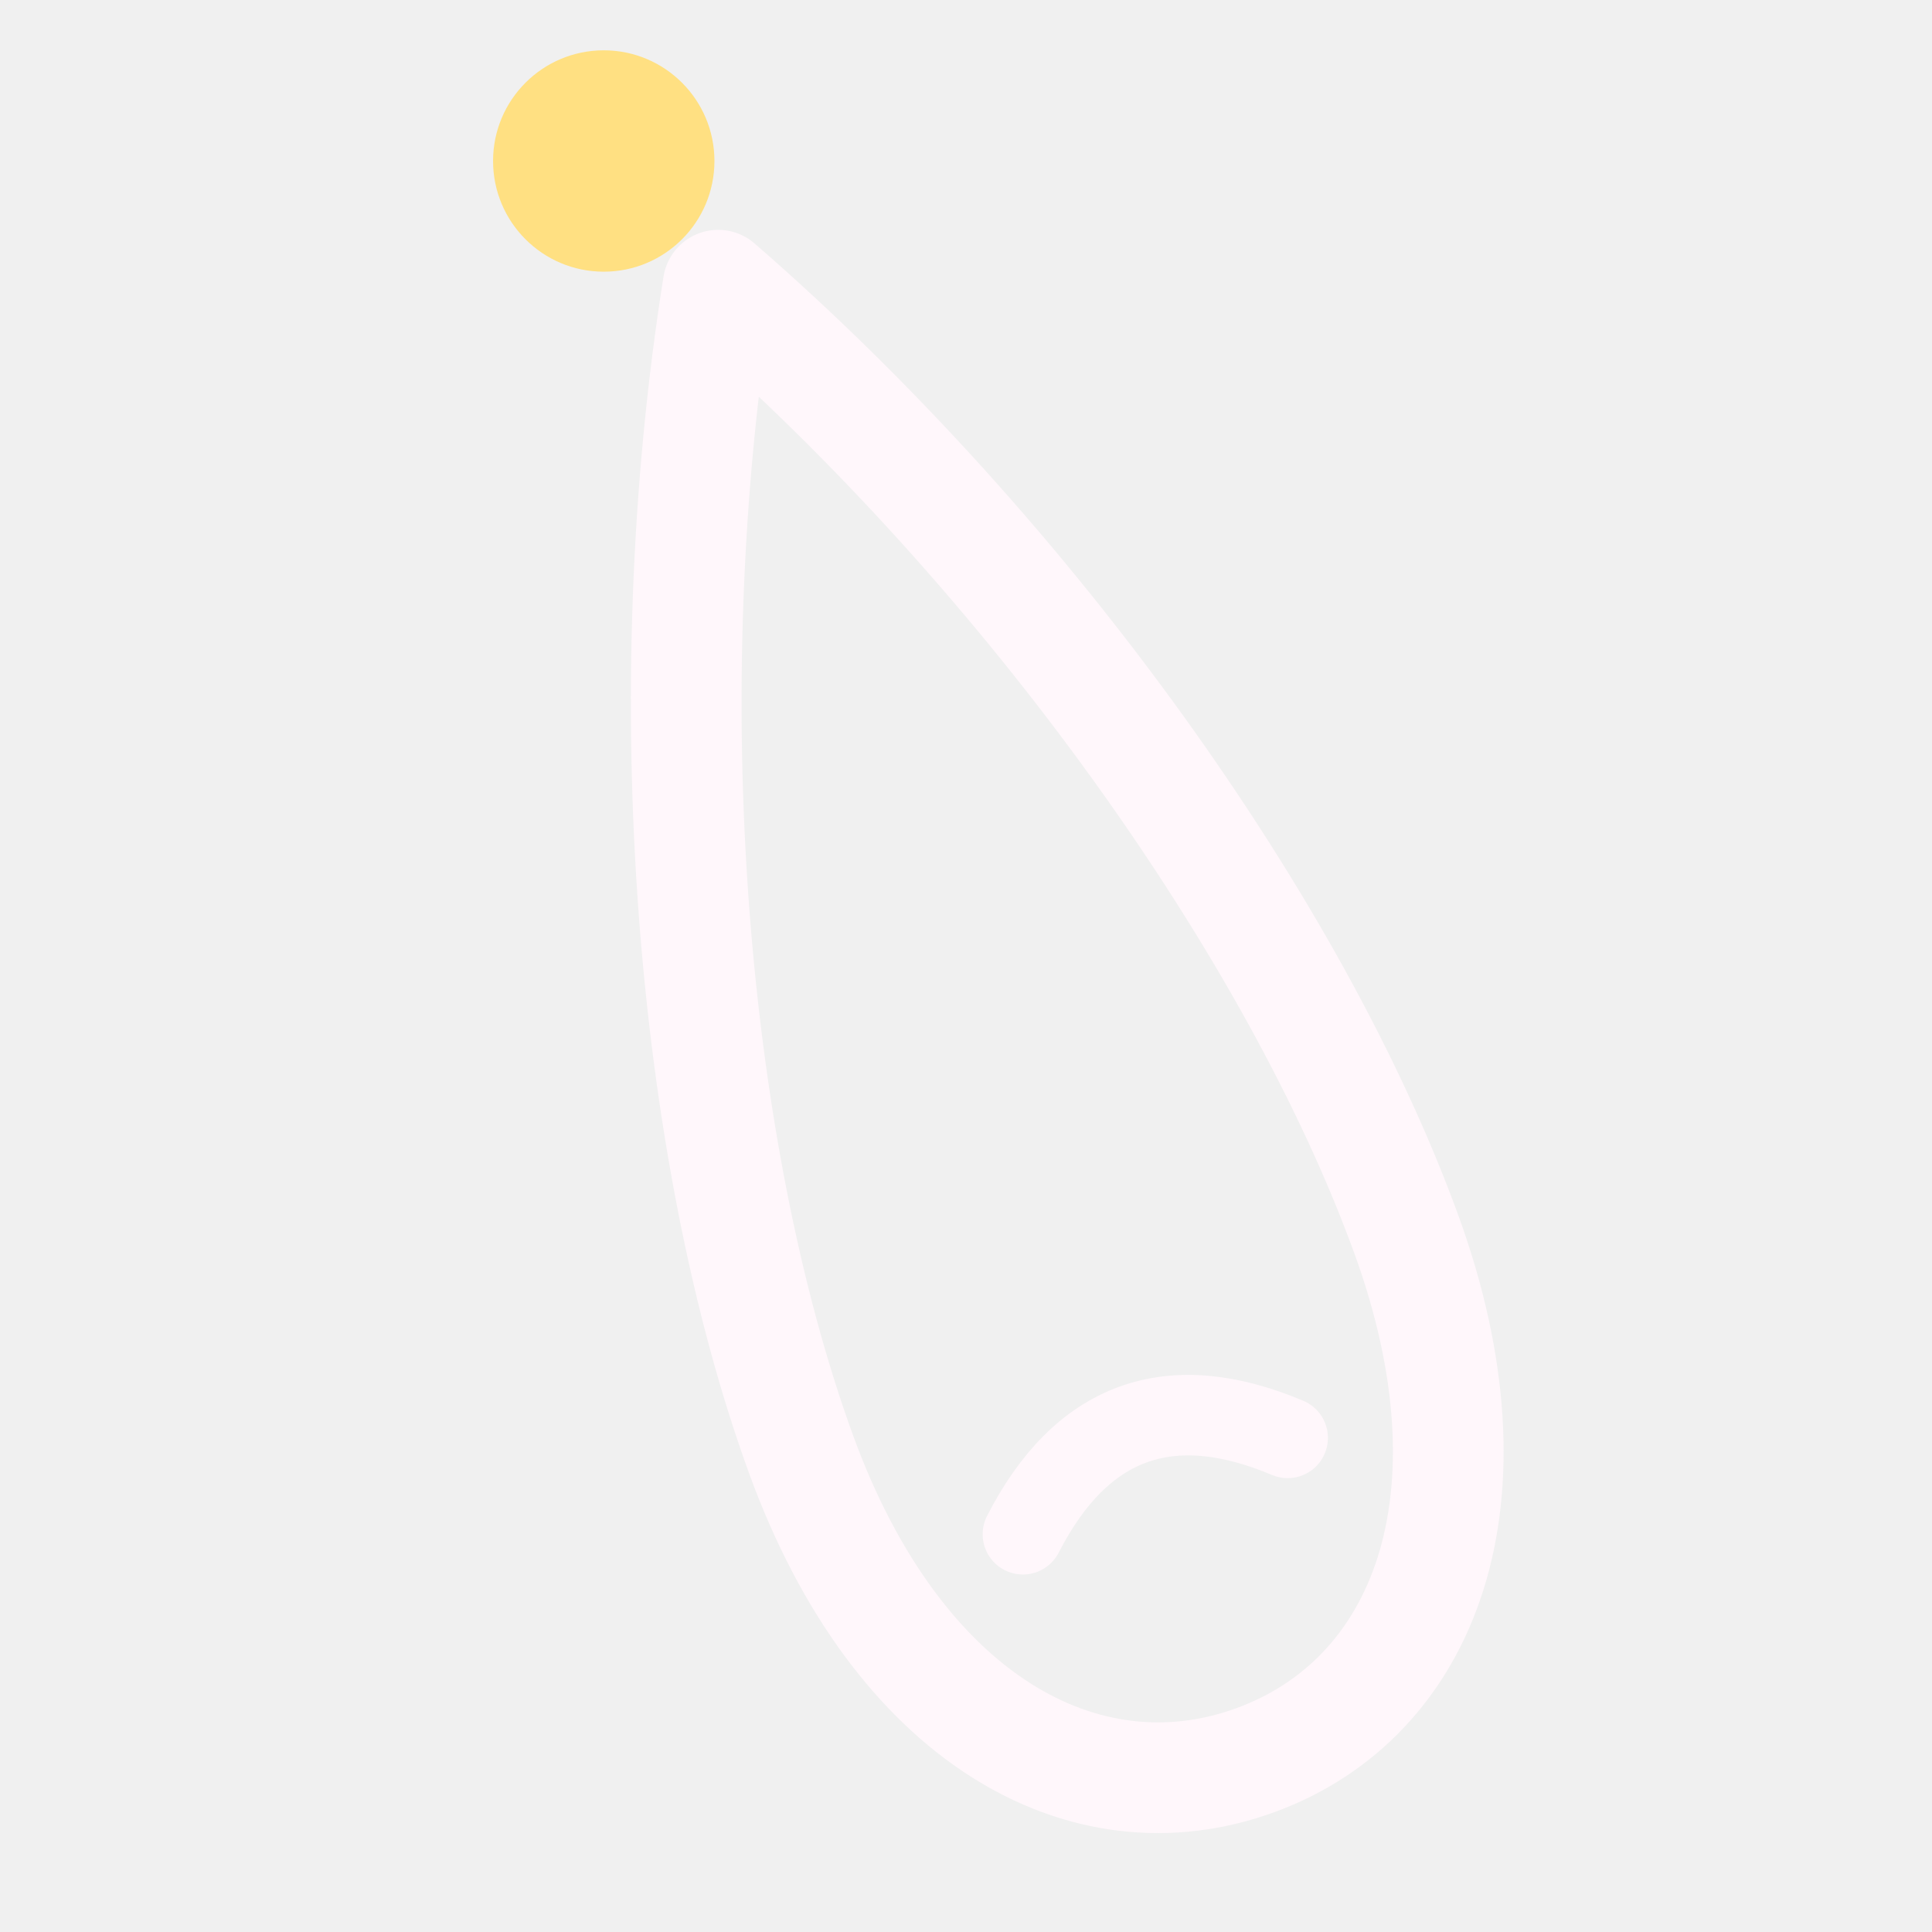
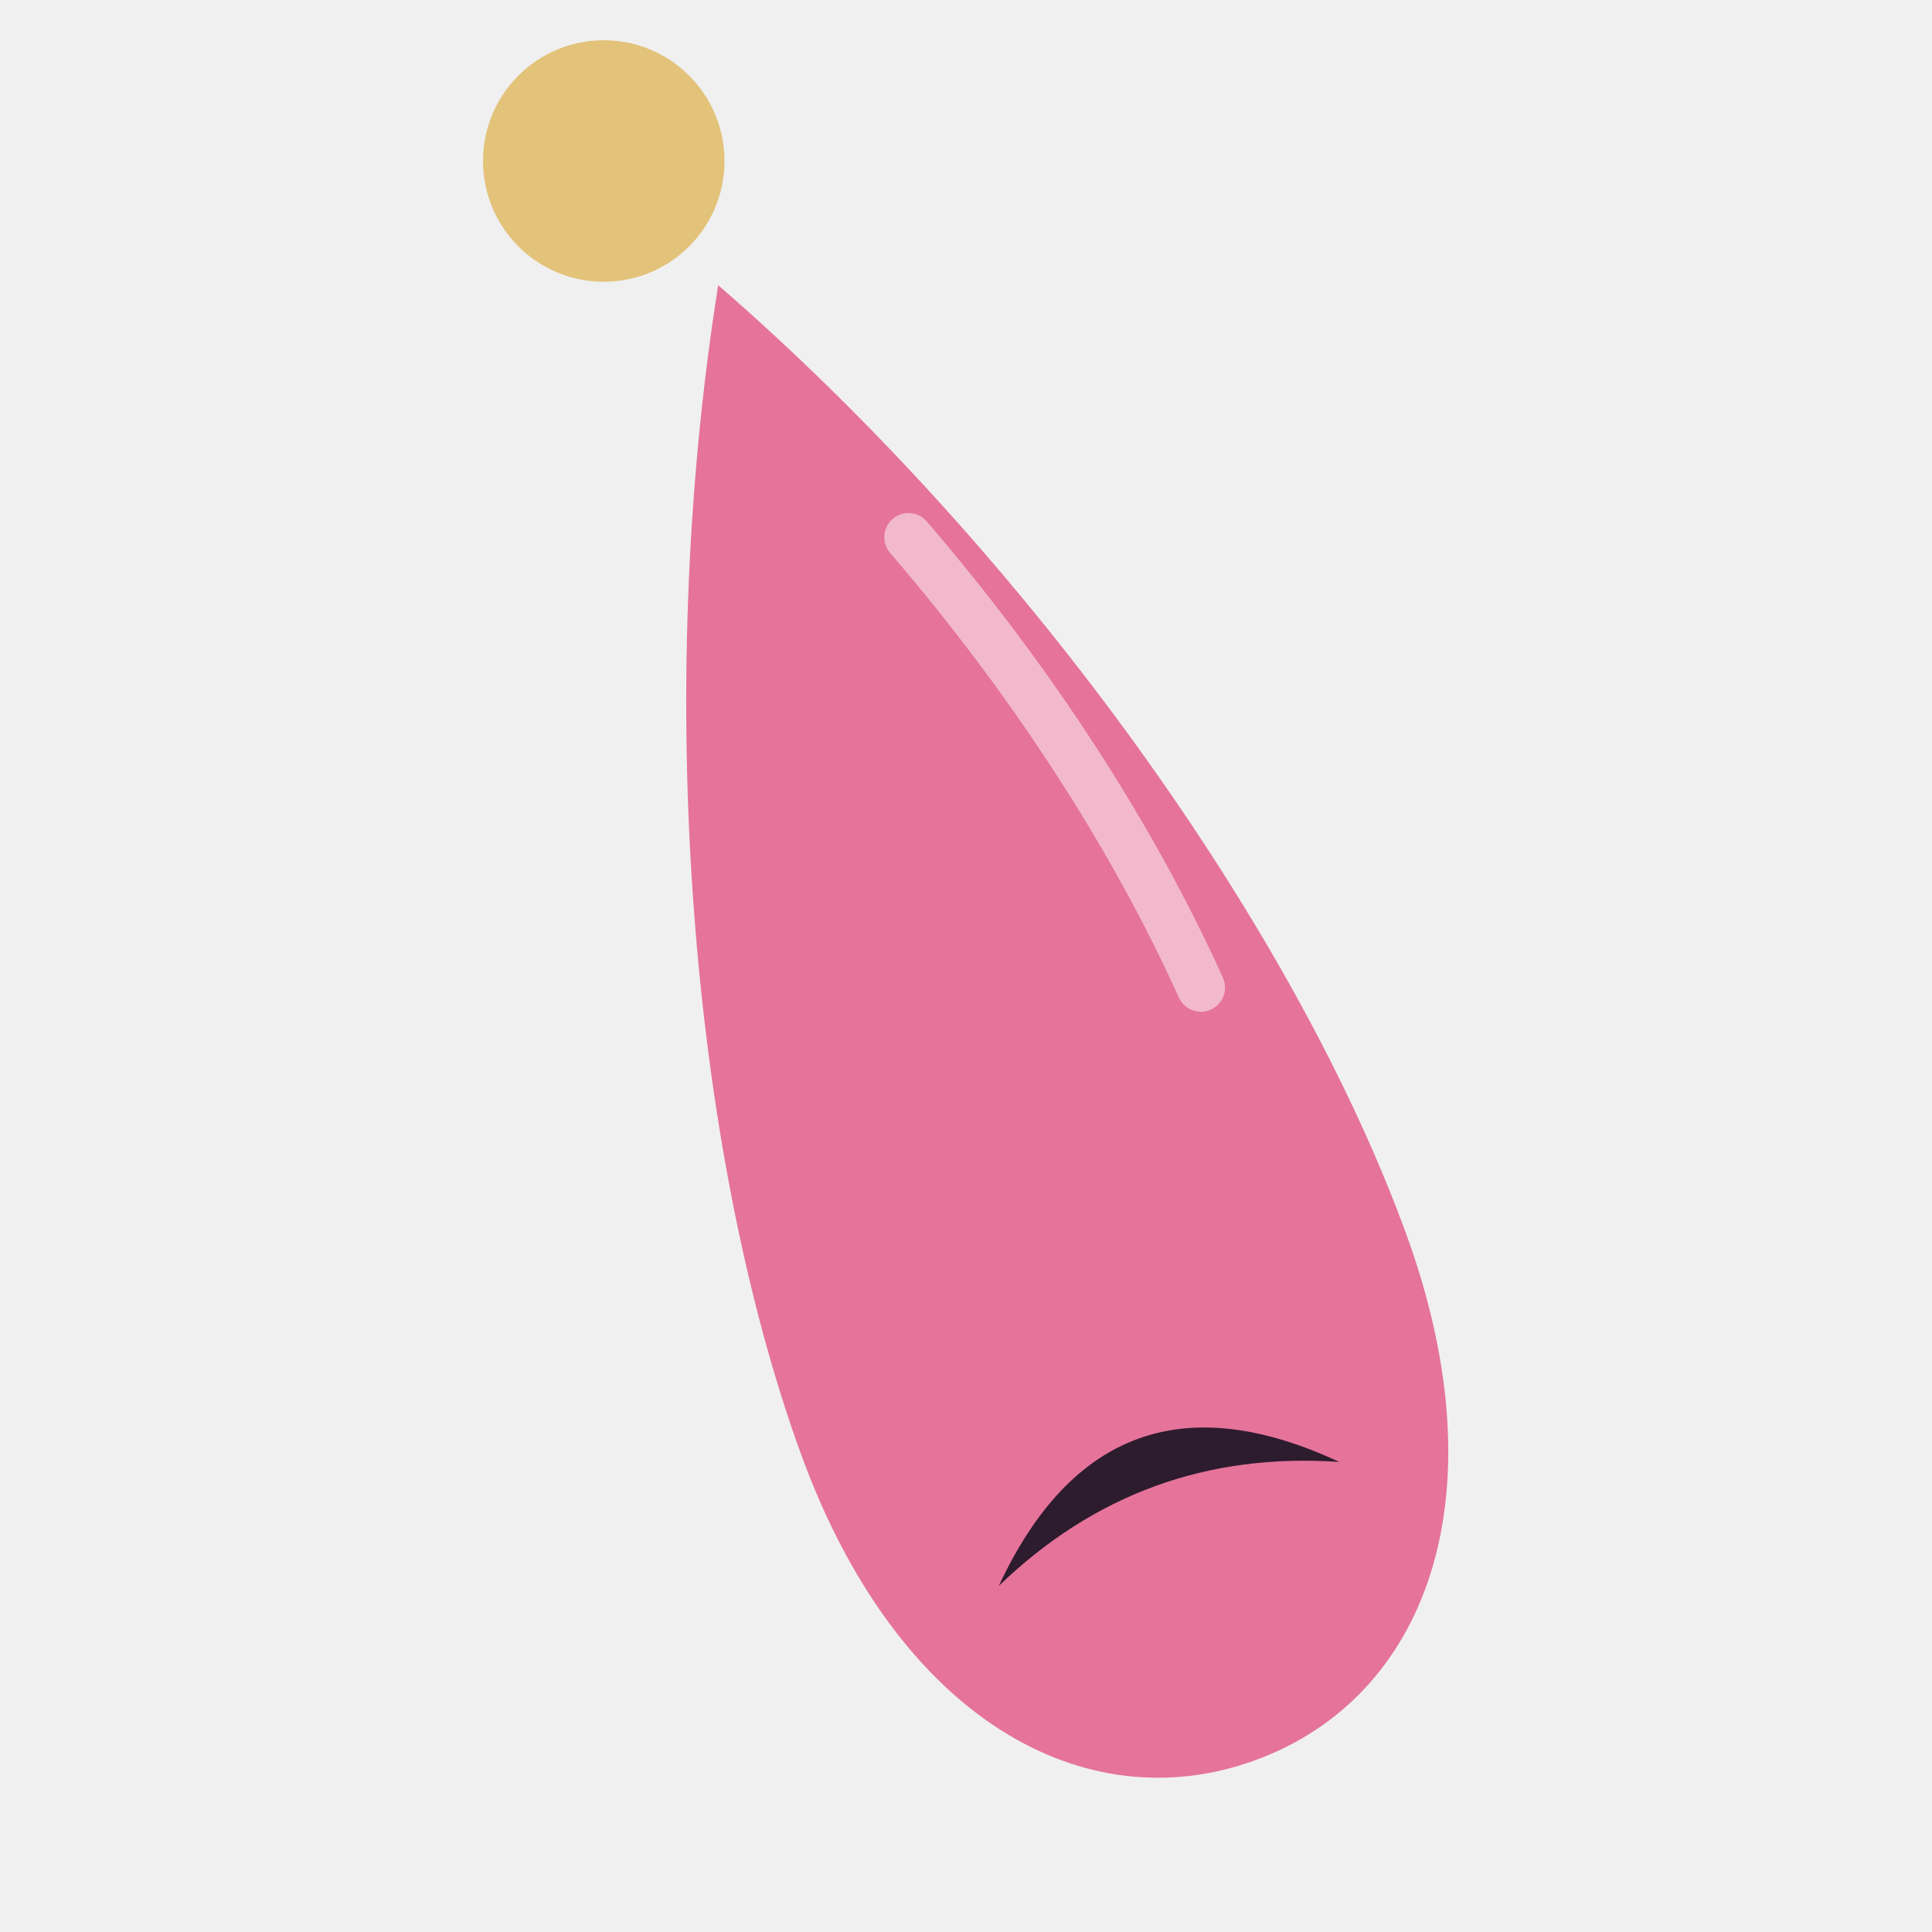
<svg xmlns="http://www.w3.org/2000/svg" width="512" height="512" viewBox="0 0 96 96" fill="none" aria-hidden="true">
-   <g transform="rotate(-20 48 48)" stroke="#FFF7FB" fill="none">
-     <path d="M48 12 C58 30 64 52 64 68 C64 82 57 90 48 90 C39 90 32 82 32 68 C32 52 38 30 48 12 Z" stroke-width="5.5" stroke-linejoin="round" />
-     <path d="M41 75.5 Q48 69 55 75.5" stroke-width="4" stroke-linecap="round" />
+   <g transform="rotate(-20 48 48)">
+     <path d="M48 12 C58 30 64 52 64 68 C64 82 57 90 48 90 C39 90 32 82 32 68 C32 52 38 30 48 12 Z" fill="#E5739A" />
+     <path d="M39 77.5 Q48 68.5 57 77.5 Q48 73.5 39 77.5 Z" fill="#2D1B2E" />
+     <path d="M52.6 27 C56 36 58 45 58.6 53" stroke="#FFFFFF" stroke-opacity=".5" stroke-width="2.4" stroke-linecap="round" fill="none" />
  </g>
-   <circle cx="30" cy="8" r="5.5" fill="#FFE082" />
+   <circle cx="30" cy="8" r="6" fill="#E3C27A" />
</svg>
